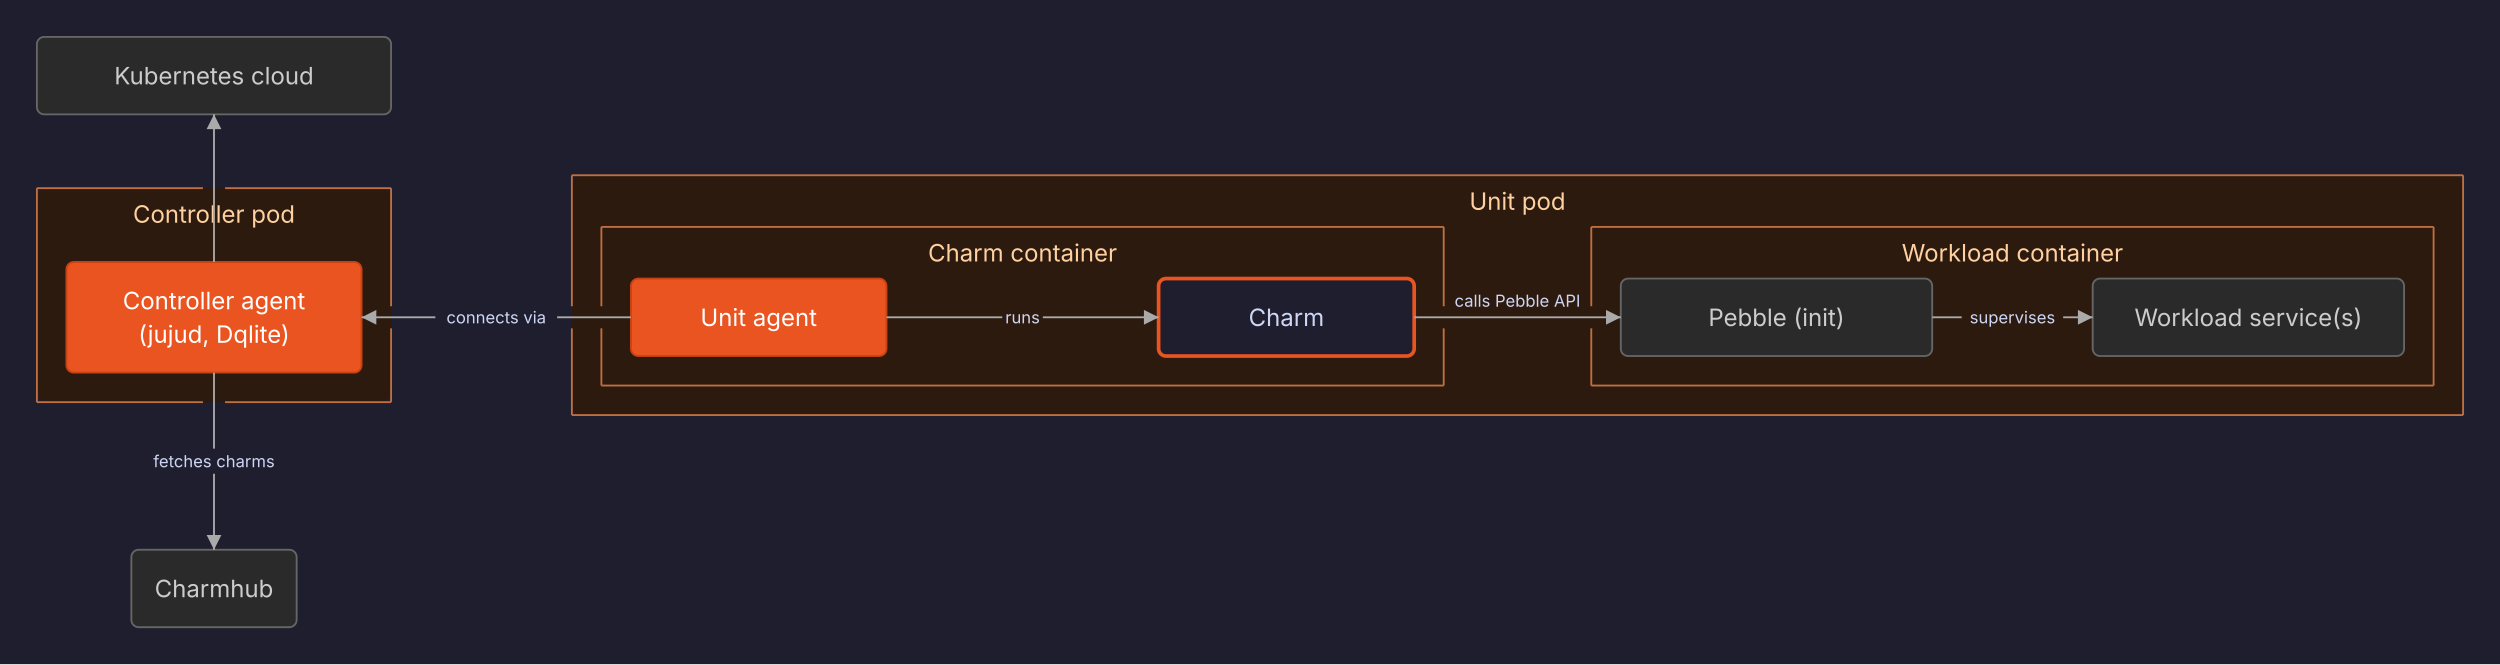
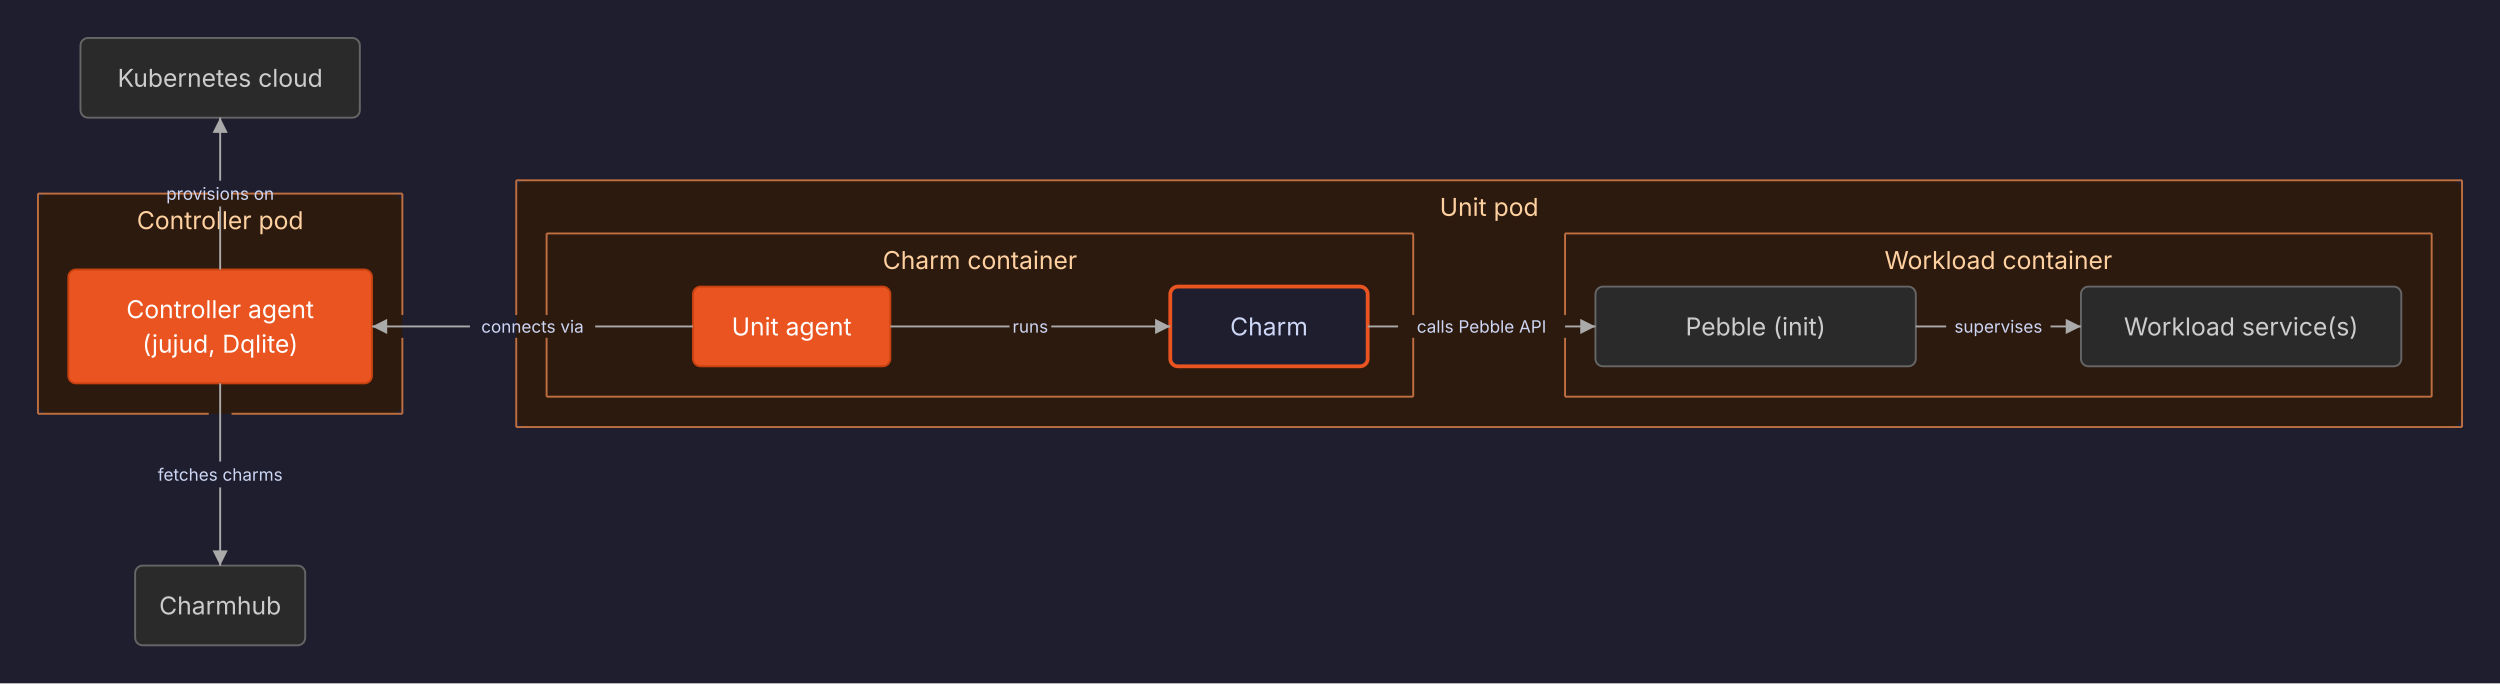
- <svg xmlns="http://www.w3.org/2000/svg" width="1355.2" height="360.0" viewBox="0 0 1355.2 360.0">
+ <svg xmlns="http://www.w3.org/2000/svg" width="1317.2" height="360.0" viewBox="0 0 1317.2 360.0">
  <defs>
    <marker markerWidth="8" markerHeight="8" viewBox="0 0 8 8" orient="auto" id="arrow" refX="8" refY="4.0">
      <path d="M0,0 L8,4.0 L0,8 Z" fill="#AAAAAA" />
    </marker>
  </defs>
-   <rect x="0" y="0" width="1355.2" height="360.0" fill="#1E1E2E" />
+   <rect x="0" y="0" width="1317.2" height="360.0" fill="#1E1E2E" />
  <g id="ggarch-nodes">
    <rect x="20.0" y="102.0" width="192.0" height="116.0" fill="#2D1A0E" stroke="none" rx="6" ry="6" />
-     <path d="M20.0,102.0 L110.0,102.0" stroke="#C07040" stroke-width="1" fill="none" />
-     <path d="M122.0,102.0 L212.0,102.0" stroke="#C07040" stroke-width="1" fill="none" />
+     <path d="M20.0,102.0 L110,102.0" stroke="#C07040" stroke-width="1" fill="none" />
+     <path d="M122,102.0 L212.0,102.0" stroke="#C07040" stroke-width="1" fill="none" />
    <path d="M20.0,218.0 L110.0,218.0" stroke="#C07040" stroke-width="1" fill="none" />
    <path d="M122.0,218.0 L212.0,218.0" stroke="#C07040" stroke-width="1" fill="none" />
    <path d="M20.0,102.0 L20.0,218.0" stroke="#C07040" stroke-width="1" fill="none" />
    <path d="M212.0,102.0 L212.0,166.0" stroke="#C07040" stroke-width="1" fill="none" />
    <path d="M212.0,178.0 L212.0,218.0" stroke="#C07040" stroke-width="1" fill="none" />
    <text x="116.0" y="116.0" font-size="13" font-family="'Ubuntu Sans', Ubuntu, system-ui, -apple-system, sans-serif" fill="#FFD0A0" text-anchor="middle" dominant-baseline="central">Controller pod</text>
    <rect x="36.0" y="142.0" width="160.0" height="60.0" fill="#E95420" stroke="#C74210" stroke-width="1" rx="4" ry="4" />
    <text x="116.0" y="162.9" font-size="13" font-family="'Ubuntu Sans', Ubuntu, system-ui, -apple-system, sans-serif" fill="#FFFFFF" text-anchor="middle" dominant-baseline="central">Controller agent</text>
    <text x="116.0" y="181.1" font-size="13" font-family="'Ubuntu Sans', Ubuntu, system-ui, -apple-system, sans-serif" fill="#FFFFFF" text-anchor="middle" dominant-baseline="central">(jujud, Dqlite)</text>
-     <rect x="310.0" y="95.0" width="1025.2" height="130.0" fill="#2D1A0E" stroke="none" rx="6" ry="6" />
-     <path d="M310.0,95.0 L1335.2,95.0" stroke="#C07040" stroke-width="1" fill="none" />
-     <path d="M310.0,225.0 L1335.2,225.0" stroke="#C07040" stroke-width="1" fill="none" />
-     <path d="M310.0,95.0 L310.0,166.0" stroke="#C07040" stroke-width="1" fill="none" />
-     <path d="M310.0,178.0 L310.0,225.0" stroke="#C07040" stroke-width="1" fill="none" />
-     <path d="M1335.2,95.0 L1335.2,225.0" stroke="#C07040" stroke-width="1" fill="none" />
-     <text x="822.6" y="109.0" font-size="13" font-family="'Ubuntu Sans', Ubuntu, system-ui, -apple-system, sans-serif" fill="#FFD0A0" text-anchor="middle" dominant-baseline="central">Unit pod</text>
-     <rect x="326.0" y="123.0" width="456.6" height="86.0" fill="#2D1A0E" stroke="none" rx="6" ry="6" />
-     <path d="M326.0,123.0 L782.6,123.0" stroke="#C07040" stroke-width="1" fill="none" />
-     <path d="M326.0,209.0 L782.6,209.0" stroke="#C07040" stroke-width="1" fill="none" />
-     <path d="M326.0,123.0 L326.0,166.0" stroke="#C07040" stroke-width="1" fill="none" />
-     <path d="M326.0,178.0 L326.0,209.0" stroke="#C07040" stroke-width="1" fill="none" />
-     <path d="M782.6,123.0 L782.6,166.0" stroke="#C07040" stroke-width="1" fill="none" />
-     <path d="M782.6,178.0 L782.6,209.0" stroke="#C07040" stroke-width="1" fill="none" />
-     <text x="554.3" y="137.0" font-size="13" font-family="'Ubuntu Sans', Ubuntu, system-ui, -apple-system, sans-serif" fill="#FFD0A0" text-anchor="middle" dominant-baseline="central">Charm container</text>
-     <rect x="342.0" y="151.0" width="138.55" height="42.0" fill="#E95420" stroke="#C74210" stroke-width="1" rx="4" ry="4" />
-     <text x="411.275" y="172.0" font-size="13" font-family="'Ubuntu Sans', Ubuntu, system-ui, -apple-system, sans-serif" fill="#FFFFFF" text-anchor="middle" dominant-baseline="central">Unit agent</text>
-     <rect x="628.05" y="151.0" width="138.55" height="42.0" fill="#1E1E2E" stroke="#E95420" stroke-width="2" rx="4" ry="4" />
-     <text x="697.325" y="172.0" font-size="13" font-family="'Ubuntu Sans', Ubuntu, system-ui, -apple-system, sans-serif" fill="#CDD6F4" text-anchor="middle" dominant-baseline="central">Charm</text>
-     <rect x="862.6" y="123.0" width="456.6" height="86.0" fill="#2D1A0E" stroke="none" rx="6" ry="6" />
-     <path d="M862.6,123.0 L1319.2,123.0" stroke="#C07040" stroke-width="1" fill="none" />
-     <path d="M862.6,209.0 L1319.2,209.0" stroke="#C07040" stroke-width="1" fill="none" />
-     <path d="M862.6,123.0 L862.6,166.0" stroke="#C07040" stroke-width="1" fill="none" />
-     <path d="M862.6,178.0 L862.6,209.0" stroke="#C07040" stroke-width="1" fill="none" />
-     <path d="M1319.2,123.0 L1319.2,209.0" stroke="#C07040" stroke-width="1" fill="none" />
-     <text x="1090.9" y="137.0" font-size="13" font-family="'Ubuntu Sans', Ubuntu, system-ui, -apple-system, sans-serif" fill="#FFD0A0" text-anchor="middle" dominant-baseline="central">Workload container</text>
-     <rect x="878.6" y="151.0" width="168.8" height="42.0" fill="#2A2A2A" stroke="#666666" stroke-width="1" rx="4" ry="4" />
-     <text x="963.0" y="172.0" font-size="13" font-family="'Ubuntu Sans', Ubuntu, system-ui, -apple-system, sans-serif" fill="#CCCCCC" text-anchor="middle" dominant-baseline="central">Pebble (init)</text>
-     <rect x="1134.4" y="151.0" width="168.8" height="42.0" fill="#2A2A2A" stroke="#666666" stroke-width="1" rx="4" ry="4" />
-     <text x="1218.8" y="172.0" font-size="13" font-family="'Ubuntu Sans', Ubuntu, system-ui, -apple-system, sans-serif" fill="#CCCCCC" text-anchor="middle" dominant-baseline="central">Workload service(s)</text>
-     <rect x="20.0" y="20.0" width="192.0" height="42.0" fill="#2A2A2A" stroke="#666666" stroke-width="1" rx="4" ry="4" />
-     <text x="116.0" y="41.0" font-size="13" font-family="'Ubuntu Sans', Ubuntu, system-ui, -apple-system, sans-serif" fill="#CCCCCC" text-anchor="middle" dominant-baseline="central">Kubernetes cloud</text>
+     <rect x="272.0" y="95.0" width="1025.2" height="130.0" fill="#2D1A0E" stroke="none" rx="6" ry="6" />
+     <path d="M272.0,95.0 L1297.2,95.0" stroke="#C07040" stroke-width="1" fill="none" />
+     <path d="M272.0,225.0 L1297.2,225.0" stroke="#C07040" stroke-width="1" fill="none" />
+     <path d="M272.0,95.0 L272.0,166.0" stroke="#C07040" stroke-width="1" fill="none" />
+     <path d="M272.0,178.0 L272.0,225.0" stroke="#C07040" stroke-width="1" fill="none" />
+     <path d="M1297.2,95.0 L1297.2,225.0" stroke="#C07040" stroke-width="1" fill="none" />
+     <text x="784.6" y="109.0" font-size="13" font-family="'Ubuntu Sans', Ubuntu, system-ui, -apple-system, sans-serif" fill="#FFD0A0" text-anchor="middle" dominant-baseline="central">Unit pod</text>
+     <rect x="288.0" y="123.0" width="456.6" height="86.0" fill="#2D1A0E" stroke="none" rx="6" ry="6" />
+     <path d="M288.0,123.0 L744.6,123.0" stroke="#C07040" stroke-width="1" fill="none" />
+     <path d="M288.0,209.0 L744.6,209.0" stroke="#C07040" stroke-width="1" fill="none" />
+     <path d="M288.0,123.0 L288.0,166.0" stroke="#C07040" stroke-width="1" fill="none" />
+     <path d="M288.0,178.0 L288.0,209.0" stroke="#C07040" stroke-width="1" fill="none" />
+     <path d="M744.6,123.0 L744.6,166.0" stroke="#C07040" stroke-width="1" fill="none" />
+     <path d="M744.6,178.0 L744.6,209.0" stroke="#C07040" stroke-width="1" fill="none" />
+     <text x="516.3" y="137.0" font-size="13" font-family="'Ubuntu Sans', Ubuntu, system-ui, -apple-system, sans-serif" fill="#FFD0A0" text-anchor="middle" dominant-baseline="central">Charm container</text>
+     <rect x="365.1" y="151.0" width="104.0" height="42.0" fill="#E95420" stroke="#C74210" stroke-width="1" rx="4" ry="4" />
+     <text x="417.1" y="172.0" font-size="13" font-family="'Ubuntu Sans', Ubuntu, system-ui, -apple-system, sans-serif" fill="#FFFFFF" text-anchor="middle" dominant-baseline="central">Unit agent</text>
+     <rect x="616.6" y="151.0" width="104.0" height="42.0" fill="#1E1E2E" stroke="#E95420" stroke-width="2" rx="4" ry="4" />
+     <text x="668.6" y="172.0" font-size="13" font-family="'Ubuntu Sans', Ubuntu, system-ui, -apple-system, sans-serif" fill="#CDD6F4" text-anchor="middle" dominant-baseline="central">Charm</text>
+     <rect x="824.6" y="123.0" width="456.6" height="86.0" fill="#2D1A0E" stroke="none" rx="6" ry="6" />
+     <path d="M824.6,123.0 L1281.2,123.0" stroke="#C07040" stroke-width="1" fill="none" />
+     <path d="M824.6,209.0 L1281.2,209.0" stroke="#C07040" stroke-width="1" fill="none" />
+     <path d="M824.6,123.0 L824.6,166.0" stroke="#C07040" stroke-width="1" fill="none" />
+     <path d="M824.6,178.0 L824.6,209.0" stroke="#C07040" stroke-width="1" fill="none" />
+     <path d="M1281.2,123.0 L1281.2,209.0" stroke="#C07040" stroke-width="1" fill="none" />
+     <text x="1052.9" y="137.0" font-size="13" font-family="'Ubuntu Sans', Ubuntu, system-ui, -apple-system, sans-serif" fill="#FFD0A0" text-anchor="middle" dominant-baseline="central">Workload container</text>
+     <rect x="840.6" y="151.0" width="168.8" height="42.0" fill="#2A2A2A" stroke="#666666" stroke-width="1" rx="4" ry="4" />
+     <text x="925" y="172.0" font-size="13" font-family="'Ubuntu Sans', Ubuntu, system-ui, -apple-system, sans-serif" fill="#CCCCCC" text-anchor="middle" dominant-baseline="central">Pebble (init)</text>
+     <rect x="1096.4" y="151.0" width="168.8" height="42.0" fill="#2A2A2A" stroke="#666666" stroke-width="1" rx="4" ry="4" />
+     <text x="1180.8" y="172.0" font-size="13" font-family="'Ubuntu Sans', Ubuntu, system-ui, -apple-system, sans-serif" fill="#CCCCCC" text-anchor="middle" dominant-baseline="central">Workload service(s)</text>
+     <rect x="42.4" y="20.0" width="147.2" height="42.0" fill="#2A2A2A" stroke="#666666" stroke-width="1" rx="4" ry="4" />
+     <text x="116" y="41.0" font-size="13" font-family="'Ubuntu Sans', Ubuntu, system-ui, -apple-system, sans-serif" fill="#CCCCCC" text-anchor="middle" dominant-baseline="central">Kubernetes cloud</text>
    <rect x="71.2" y="298.0" width="89.6" height="42.0" fill="#2A2A2A" stroke="#666666" stroke-width="1" rx="4" ry="4" />
    <text x="116.0" y="319.0" font-size="13" font-family="'Ubuntu Sans', Ubuntu, system-ui, -apple-system, sans-serif" fill="#CCCCCC" text-anchor="middle" dominant-baseline="central">Charmhub</text>
  </g>
  <g id="ggarch-edges">
-     <path d="M 116.0 142.0 L 116.0 62.0" fill="none" stroke="#AAAAAA" stroke-width="1" marker-end="url(#arrow)" />
-     <path d="M 342.0 172.0 L 302.0 172.0" fill="none" stroke="#AAAAAA" stroke-width="1" />
-     <path d="M 236.0 172.0 L 196.0 172.0" fill="none" stroke="#AAAAAA" stroke-width="1" marker-end="url(#arrow)" />
-     <text x="269.0" y="172.0" font-size="9" font-family="'Ubuntu Sans', Ubuntu, system-ui, -apple-system, sans-serif" fill="#CDD6F4" text-anchor="middle" dominant-baseline="central">connects via</text>
+     <path d="M 116.0 142.0 L 116.0 108.8" fill="none" stroke="#AAAAAA" stroke-width="1" />
+     <path d="M 116.0 95.2 L 116.0 62.0" fill="none" stroke="#AAAAAA" stroke-width="1" marker-end="url(#arrow)" />
+     <text x="116" y="102.0" font-size="9" font-family="'Ubuntu Sans', Ubuntu, system-ui, -apple-system, sans-serif" fill="#CDD6F4" text-anchor="middle" dominant-baseline="central">provisions on</text>
+     <path d="M 365.1 172.0 L 313.6 172.0" fill="none" stroke="#AAAAAA" stroke-width="1" />
+     <path d="M 247.6 172.0 L 196.0 172.0" fill="none" stroke="#AAAAAA" stroke-width="1" marker-end="url(#arrow)" />
+     <text x="280.55" y="172.0" font-size="9" font-family="'Ubuntu Sans', Ubuntu, system-ui, -apple-system, sans-serif" fill="#CDD6F4" text-anchor="middle" dominant-baseline="central">connects via</text>
    <path d="M 116.0 202.0 L 116.0 243.2" fill="none" stroke="#AAAAAA" stroke-width="1" />
    <path d="M 116.0 256.8 L 116.0 298.0" fill="none" stroke="#AAAAAA" stroke-width="1" marker-end="url(#arrow)" />
    <text x="116.0" y="250.0" font-size="9" font-family="'Ubuntu Sans', Ubuntu, system-ui, -apple-system, sans-serif" fill="#CDD6F4" text-anchor="middle" dominant-baseline="central">fetches charms</text>
-     <path d="M 766.6 172.0 L 878.6 172.0" fill="none" stroke="#AAAAAA" stroke-width="1" marker-end="url(#arrow)" />
-     <text x="822.6" y="163.0" font-size="9" font-family="'Ubuntu Sans', Ubuntu, system-ui, -apple-system, sans-serif" fill="#CDD6F4" text-anchor="middle" dominant-baseline="central">calls Pebble API</text>
-     <path d="M 1047.4 172.0 L 1063.4 172.0" fill="none" stroke="#AAAAAA" stroke-width="1" />
-     <path d="M 1118.4 172.0 L 1134.4 172.0" fill="none" stroke="#AAAAAA" stroke-width="1" marker-end="url(#arrow)" />
-     <text x="1090.9" y="172.0" font-size="9" font-family="'Ubuntu Sans', Ubuntu, system-ui, -apple-system, sans-serif" fill="#CDD6F4" text-anchor="middle" dominant-baseline="central">supervises</text>
-     <path d="M 480.6 172.0 L 543.3 172.0" fill="none" stroke="#AAAAAA" stroke-width="1" />
-     <path d="M 565.3 172.0 L 628.1 172.0" fill="none" stroke="#AAAAAA" stroke-width="1" marker-end="url(#arrow)" />
-     <text x="554.3" y="172.0" font-size="9" font-family="'Ubuntu Sans', Ubuntu, system-ui, -apple-system, sans-serif" fill="#CDD6F4" text-anchor="middle" dominant-baseline="central">runs</text>
+     <path d="M 720.6 172.0 L 736.6 172.0" fill="none" stroke="#AAAAAA" stroke-width="1" />
+     <path d="M 824.6 172.0 L 840.6 172.0" fill="none" stroke="#AAAAAA" stroke-width="1" marker-end="url(#arrow)" />
+     <text x="780.6" y="172.0" font-size="9" font-family="'Ubuntu Sans', Ubuntu, system-ui, -apple-system, sans-serif" fill="#CDD6F4" text-anchor="middle" dominant-baseline="central">calls Pebble API</text>
+     <path d="M 1009.4 172.0 L 1025.4 172.0" fill="none" stroke="#AAAAAA" stroke-width="1" />
+     <path d="M 1080.4 172.0 L 1096.4 172.0" fill="none" stroke="#AAAAAA" stroke-width="1" marker-end="url(#arrow)" />
+     <text x="1052.9" y="172.0" font-size="9" font-family="'Ubuntu Sans', Ubuntu, system-ui, -apple-system, sans-serif" fill="#CDD6F4" text-anchor="middle" dominant-baseline="central">supervises</text>
+     <path d="M 469.1 172.0 L 531.9 172.0" fill="none" stroke="#AAAAAA" stroke-width="1" />
+     <path d="M 553.9 172.0 L 616.6 172.0" fill="none" stroke="#AAAAAA" stroke-width="1" marker-end="url(#arrow)" />
+     <text x="542.85" y="172.0" font-size="9" font-family="'Ubuntu Sans', Ubuntu, system-ui, -apple-system, sans-serif" fill="#CDD6F4" text-anchor="middle" dominant-baseline="central">runs</text>
  </g>
  <g id="ggarch-annotations" />
</svg>
